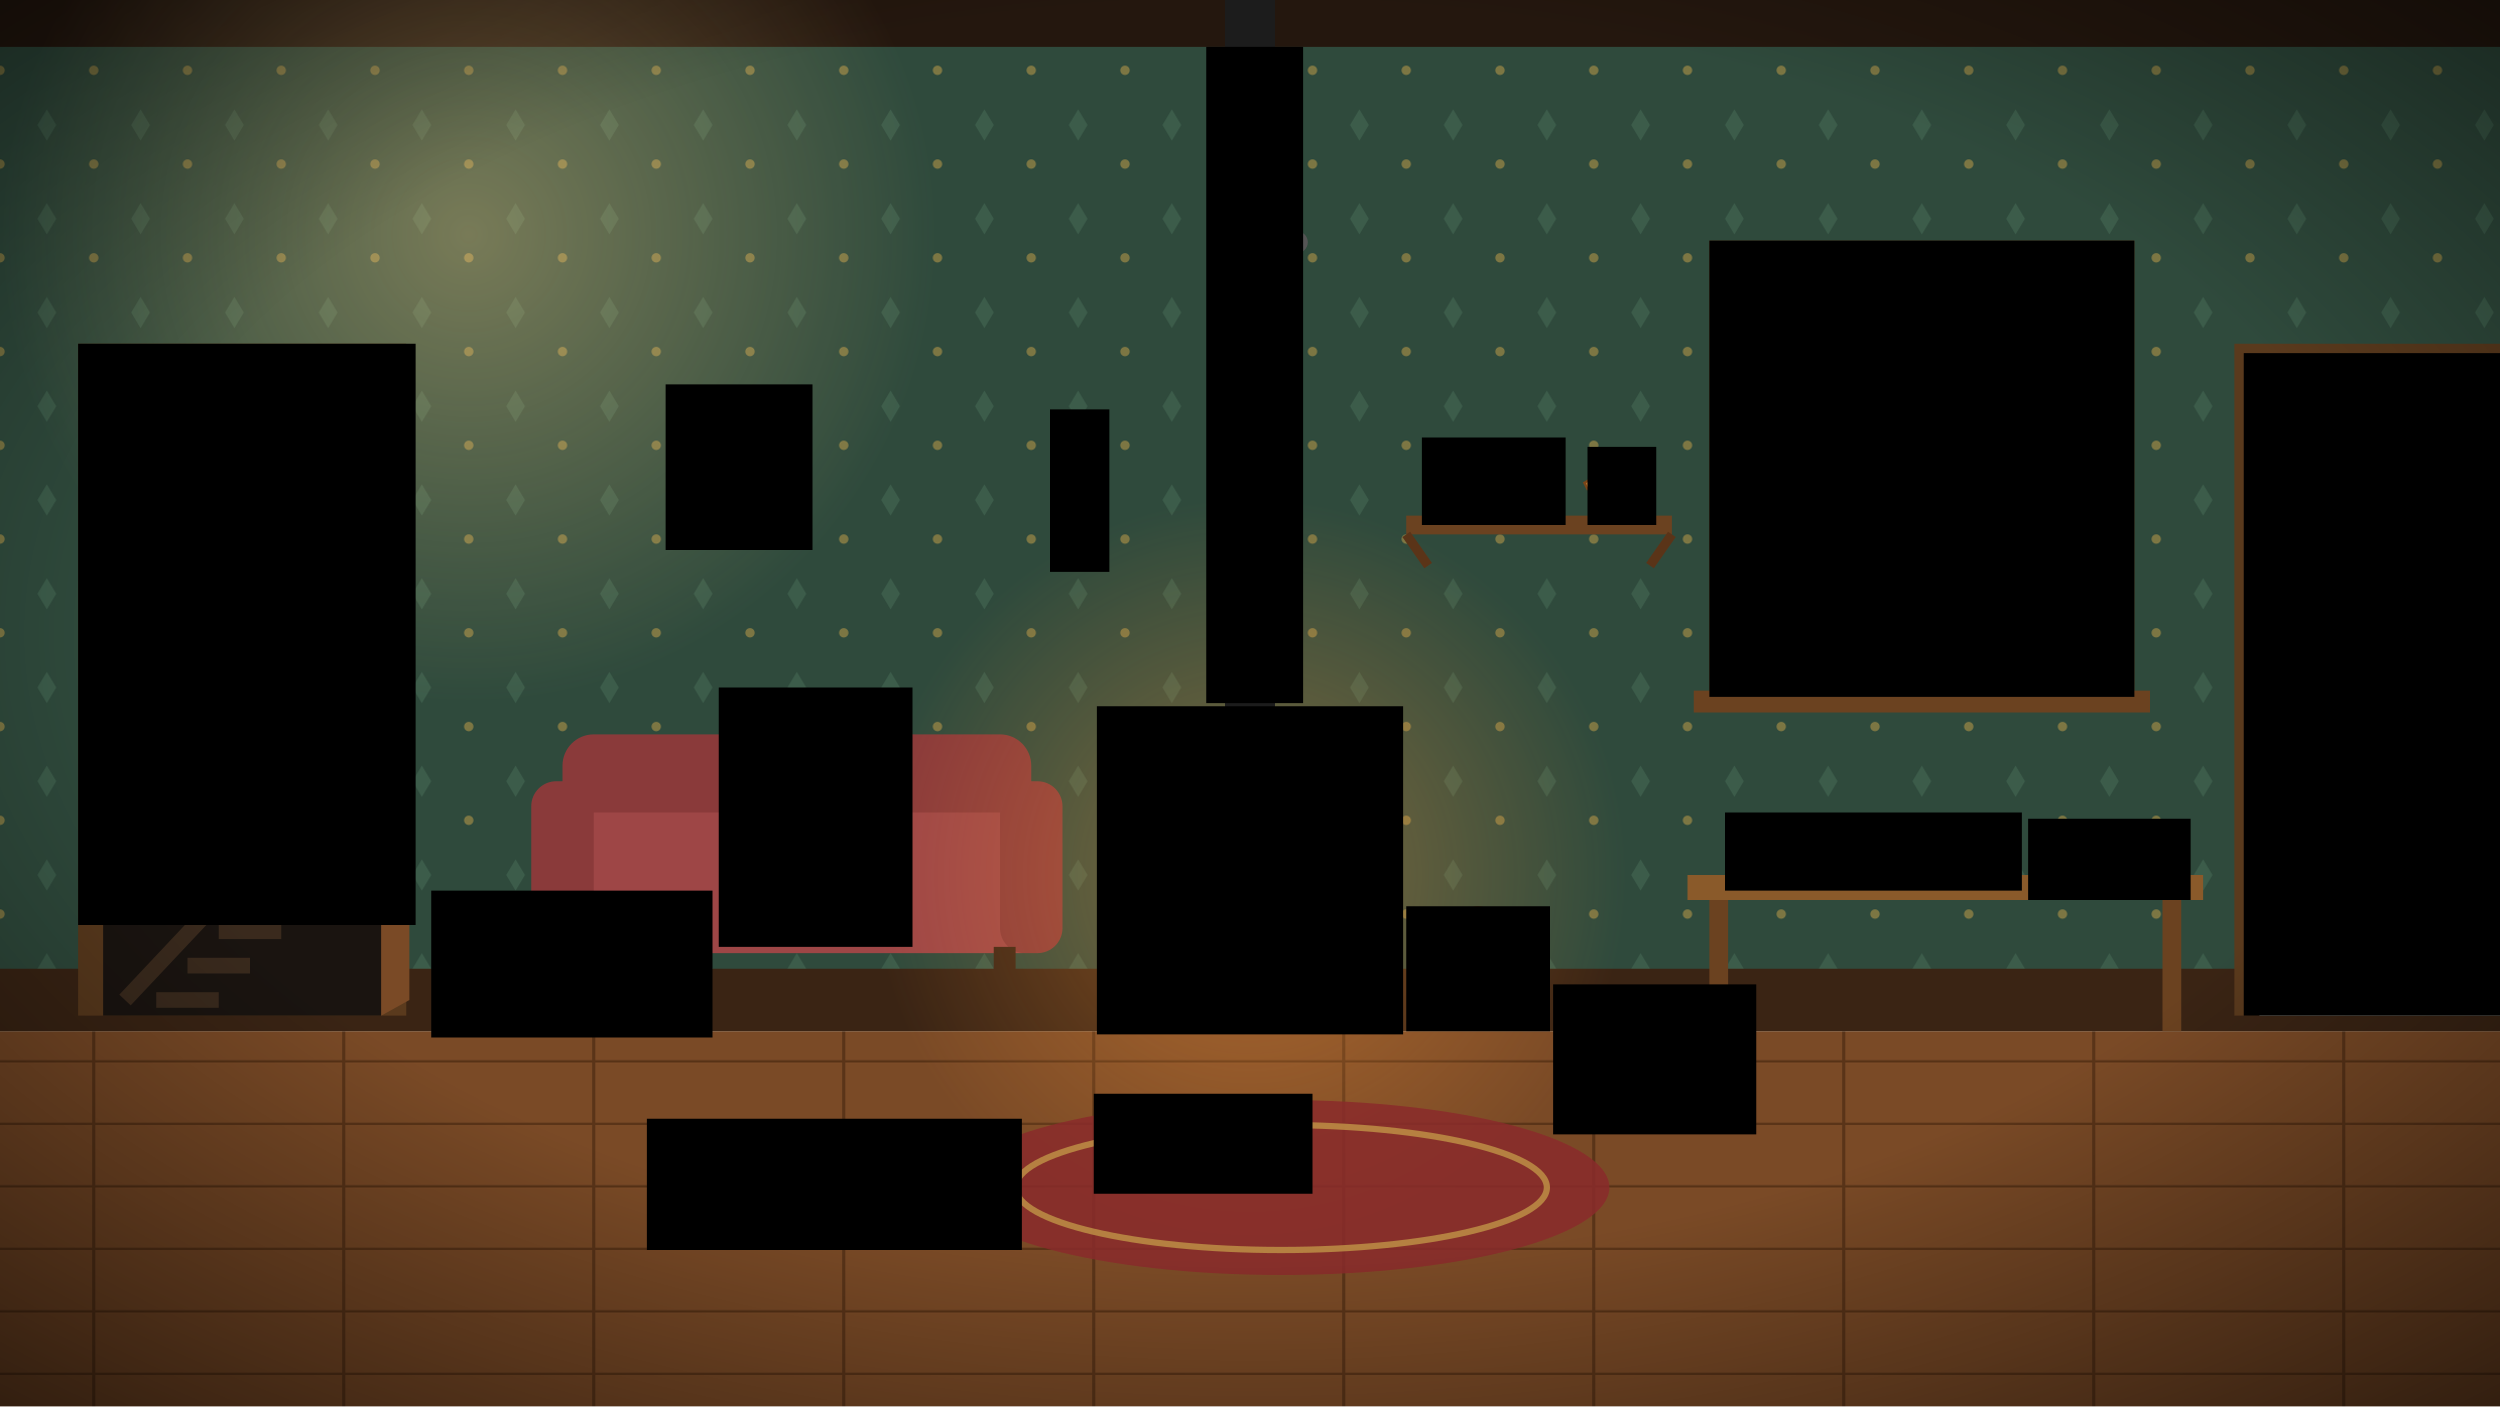
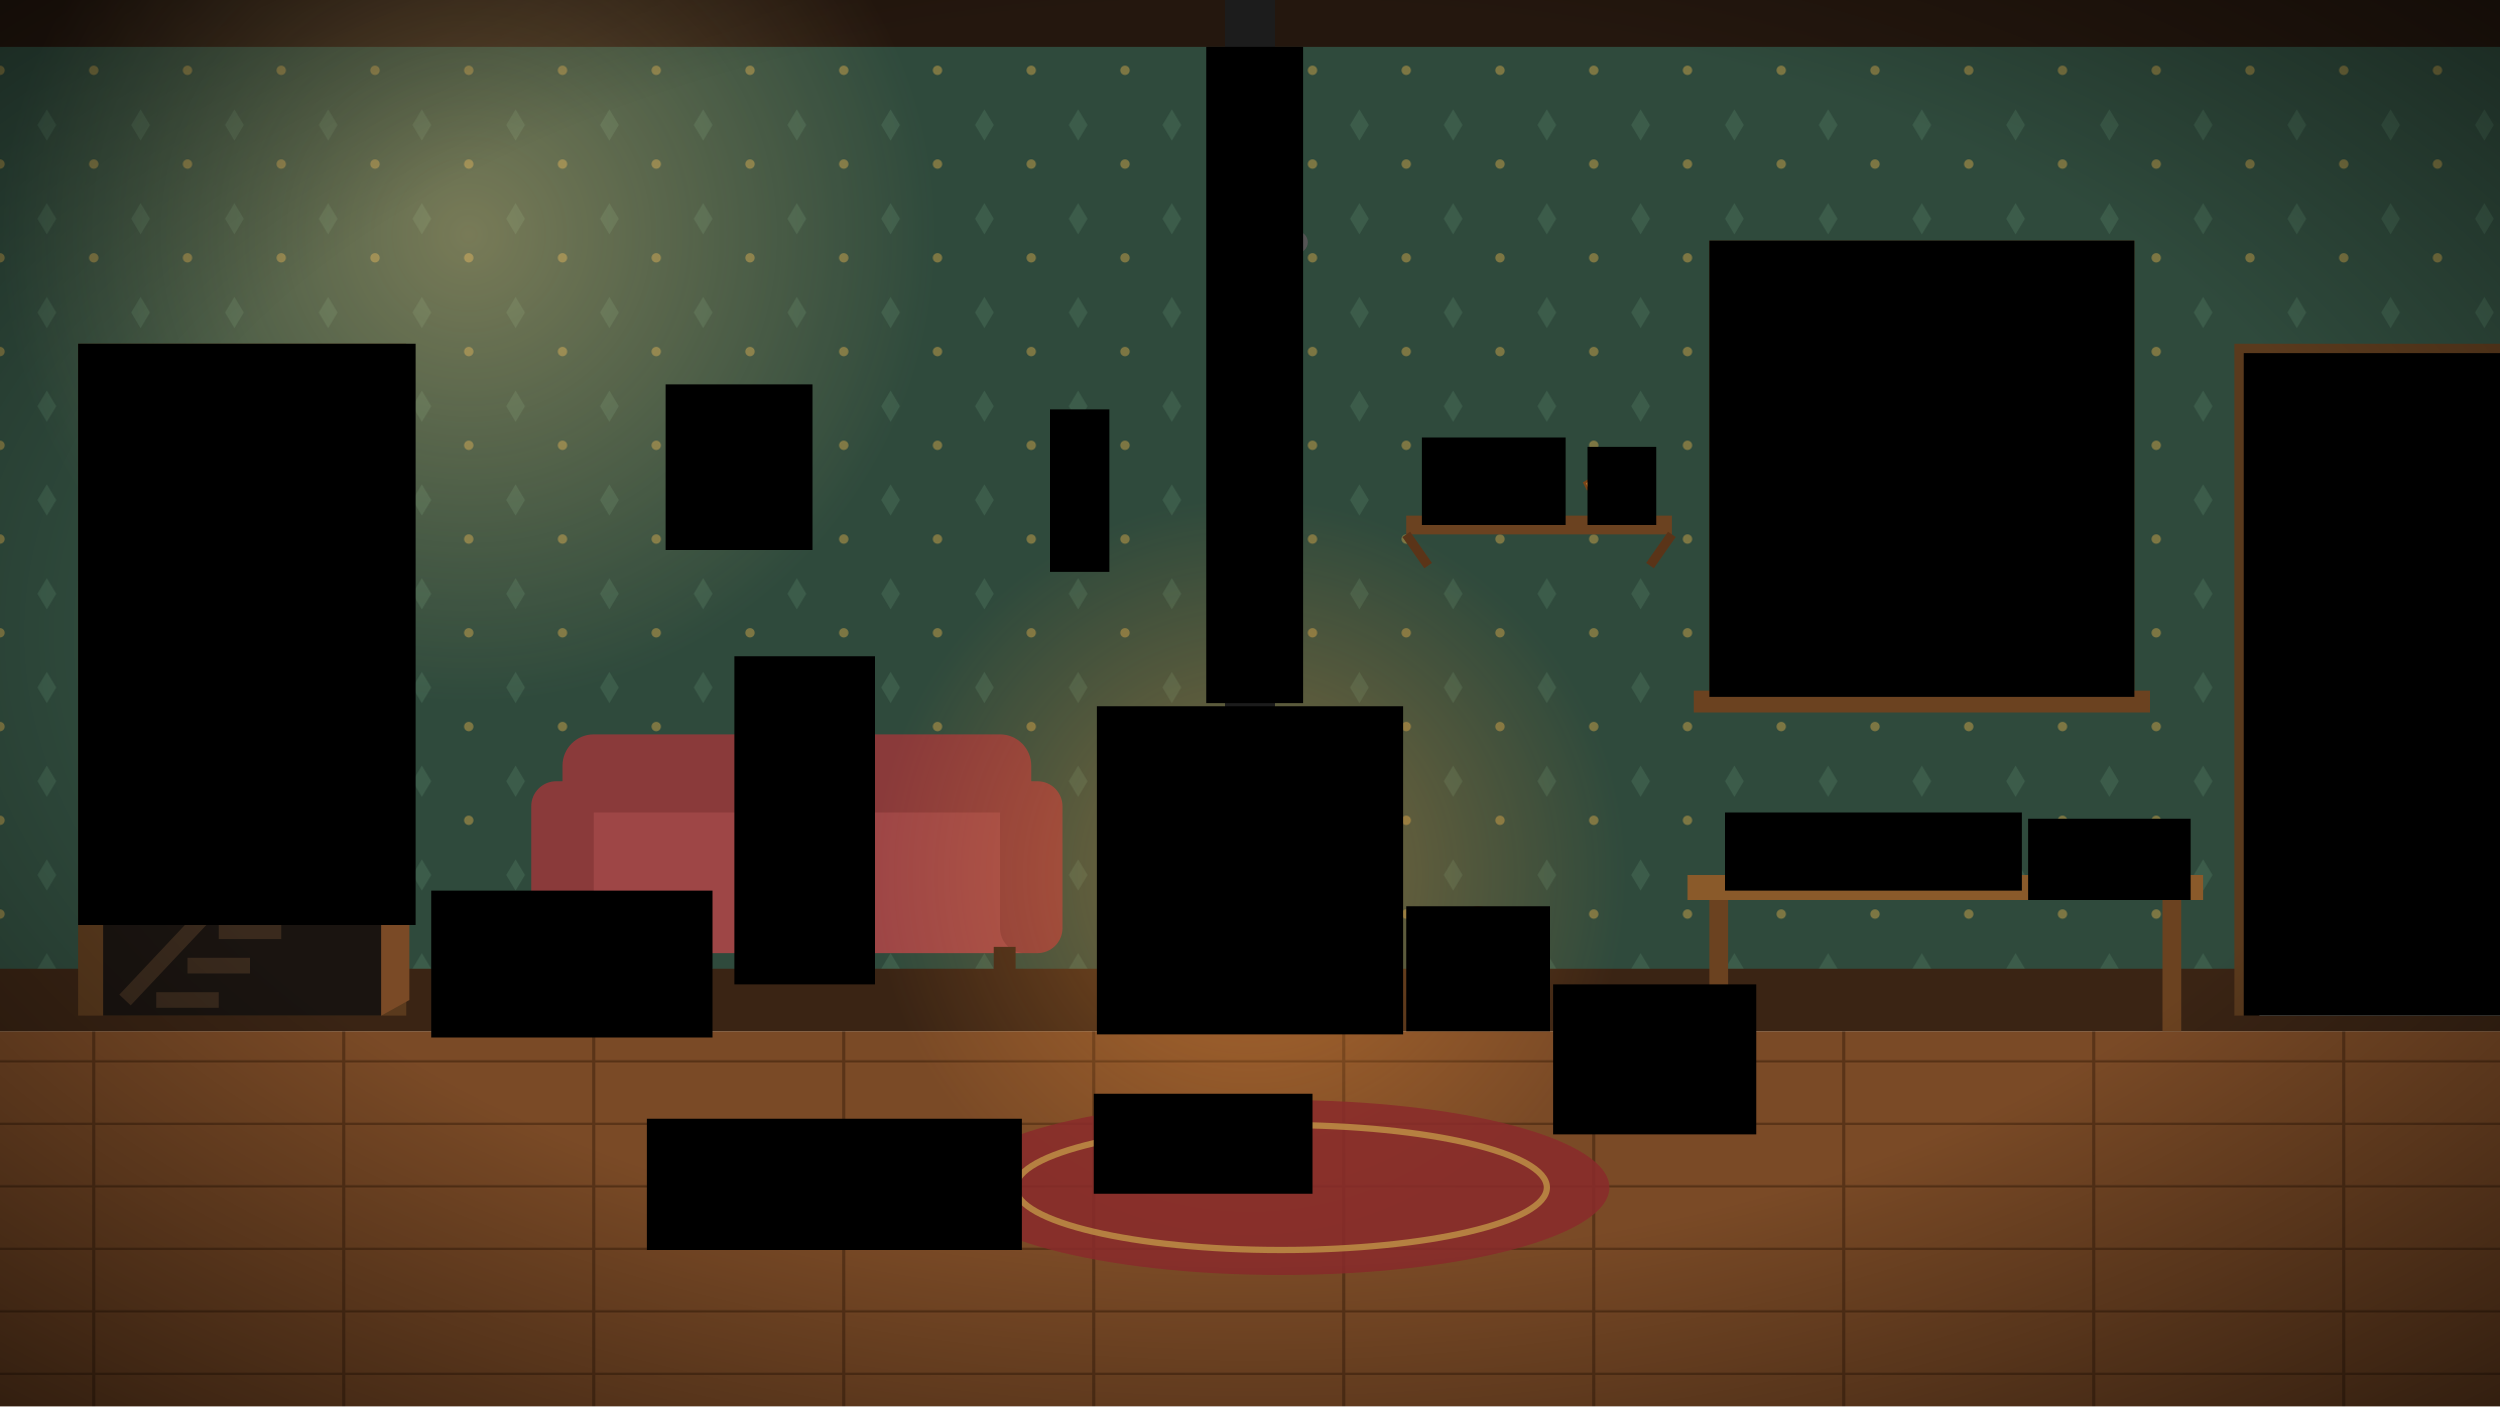
<svg xmlns="http://www.w3.org/2000/svg" class="scene" id="sc-kamer" viewBox="0 0 1600 900" preserveAspectRatio="xMidYMid slice" aria-label="De woonkamer met de houtkachel">
  <defs>
    <pattern id="wkPaper" width="60" height="60" patternUnits="userSpaceOnUse">
      <rect width="60" height="60" fill="#2f4a3c" />
      <path d="M30 10 l6 10 -6 10 -6 -10z" fill="#3c5c4a" />
      <circle cx="0" cy="45" r="3" fill="#c9a24a" opacity=".5" />
      <circle cx="60" cy="45" r="3" fill="#c9a24a" opacity=".5" />
    </pattern>
    <pattern id="wkFloor" width="160" height="40" patternUnits="userSpaceOnUse">
      <rect width="160" height="40" fill="#7a4a26" />
      <path d="M0 39.5 H160 M60 0 V40" stroke="#5a3418" stroke-width="2" />
    </pattern>
    <linearGradient id="wkNight" x1="0" y1="0" x2="0" y2="1">
      <stop offset="0" stop-color="#0b1330" />
      <stop offset="1" stop-color="#28345e" />
    </linearGradient>
    <radialGradient id="wkFireG" cx=".5" cy=".7" r=".6">
      <stop offset="0" stop-color="#ffe07a" />
      <stop offset=".45" stop-color="#ff8a2e" />
      <stop offset="1" stop-color="#a8240f" />
    </radialGradient>
    <radialGradient id="wkGlow" cx=".5" cy=".5" r=".5">
      <stop offset="0" stop-color="#ff9a3c" stop-opacity=".4" />
      <stop offset="1" stop-color="#ff9a3c" stop-opacity="0" />
    </radialGradient>
    <radialGradient id="wkLampG" cx=".5" cy=".5" r=".5">
      <stop offset="0" stop-color="#ffd58a" stop-opacity=".35" />
      <stop offset="1" stop-color="#ffd58a" stop-opacity="0" />
    </radialGradient>
    <radialGradient id="wkVign" cx=".5" cy=".45" r=".75">
      <stop offset=".6" stop-color="#000" stop-opacity="0" />
      <stop offset="1" stop-color="#000" stop-opacity=".6" />
    </radialGradient>
    <clipPath id="wkWinClip">
      <rect x="1110" y="170" width="240" height="260" />
    </clipPath>
  </defs>
  <rect width="1600" height="660" fill="url(#wkPaper)" />
  <rect y="620" width="1600" height="40" fill="#3a2414" />
  <rect y="660" width="1600" height="240" fill="url(#wkFloor)" />
  <rect width="1600" height="30" fill="#24170e" />
  <circle cx="300" cy="150" r="300" fill="url(#wkLampG)" />
  <rect x="50" y="220" width="210" height="430" fill="#5a3a1d" />
  <rect x="66" y="236" width="178" height="414" fill="#1a1410" />
  <g stroke="#3a2a1d" stroke-width="10">
    <path d="M80 640 L240 470 M100 640 H140 M120 618 H160 M140 596 H180 M160 574 H200 M180 552 H220 M200 530 H240" />
  </g>
  <path d="M244 236 L262 246 V640 L244 650 Z" fill="#7a4a26" />
  <circle cx="254" cy="450" r="5" fill="#f2c94c" />
  <g id="wk-rack">
    <rect x="280" y="600" width="170" height="8" fill="#6b4220" />
    <rect x="280" y="644" width="170" height="8" fill="#6b4220" />
    <rect x="280" y="600" width="8" height="58" fill="#5a3418" />
    <rect x="442" y="600" width="8" height="58" fill="#5a3418" />
    <path d="M296 600 q0 -16 14 -16 h12 q6 0 8 16z" fill="#4f9a4a" />
    <path d="M340 600 q0 -22 18 -22 h18 q8 0 12 22z" fill="#c4302b" />
    <path d="M396 600 q0 -26 20 -26 h20 q8 0 10 26z" fill="#2a2a2a" />
    <path d="M296 644 q0 -28 22 -28 h24 q10 0 14 28z" fill="#6b4220" />
    <path d="M370 644 q0 -18 16 -18 h18 q8 0 10 18z" fill="#1f4fa8" />
  </g>
  <rect x="430" y="250" width="86" height="98" fill="#fff" stroke="#999" stroke-width="2" />
  <rect x="430" y="250" width="86" height="22" fill="#c21f2b" />
  <text x="473" y="266" text-anchor="middle" font-family="Fredoka, sans-serif" font-size="13" fill="#fff">NOVEMBER</text>
  <g fill="#bbb">
    <rect x="440" y="282" width="10" height="8" />
    <rect x="456" y="282" width="10" height="8" />
    <rect x="472" y="282" width="10" height="8" />
    <rect x="488" y="282" width="10" height="8" />
    <rect x="440" y="298" width="10" height="8" />
    <rect x="456" y="298" width="10" height="8" />
    <rect x="488" y="298" width="10" height="8" />
    <rect x="440" y="314" width="10" height="8" />
    <rect x="456" y="314" width="10" height="8" />
    <rect x="472" y="314" width="10" height="8" />
    <rect x="488" y="314" width="10" height="8" />
    <rect x="440" y="330" width="10" height="8" />
  </g>
  <circle cx="477" cy="302" r="9" fill="none" stroke="#c21f2b" stroke-width="2.5" />
  <rect x="360" y="470" width="300" height="60" rx="20" fill="#8a3a3a" />
  <rect x="350" y="520" width="320" height="90" rx="16" fill="#9e4646" />
  <rect x="340" y="500" width="40" height="110" rx="16" fill="#8a3a3a" />
  <rect x="640" y="500" width="40" height="110" rx="16" fill="#8a3a3a" />
  <rect x="370" y="606" width="14" height="26" fill="#3a2414" />
  <rect x="636" y="606" width="14" height="26" fill="#3a2414" />
  <g id="wk-mama">
-     <path d="M470 600 q-6 -80 40 -86 q46 6 40 86z" fill="#2f6f7a" />
-     <rect x="520" y="560" width="60" height="30" rx="10" fill="#1f3a5a" />
-     <circle cx="510" cy="482" r="26" fill="#d9a07a" />
-     <path d="M482 486 q-4 -42 28 -40 q34 -2 28 40 q-4 -20 -28 -22 q-22 2 -28 22z" fill="#5a3418" />
-     <path d="M484 482 q-8 30 4 44 M536 482 q8 30 -4 44" stroke="#5a3418" stroke-width="8" fill="none" stroke-linecap="round" />
-     <circle cx="501" cy="482" r="2.6" fill="#2a1d18" />
-     <circle cx="519" cy="482" r="2.6" fill="#2a1d18" />
-     <path d="M502 494 q8 6 16 0" stroke="#7a3a2a" stroke-width="2.5" fill="none" />
-     <g class="wk-mug">
-       <rect x="548" y="536" width="22" height="26" rx="4" fill="#f3efe6" />
-       <path d="M570 542 q10 0 10 8 q0 8 -10 8" stroke="#f3efe6" stroke-width="4" fill="none" />
-       <path class="wk-steam" d="M556 530 q-6 -10 0 -18 q6 -8 0 -16" stroke="#fff" stroke-width="2" fill="none" opacity=".5" />
+     <g transform="translate(510 560) scale(1.0 1.0)">
+       <path d="M-24 -104 C-32 -80 -34 -62 -30 -50 L30 -50 C34 -62 32 -80 24 -104Z" fill="#5a3418" />
+       <path d="M-22 18 C-23 32 -22 44 -20 58 L-6 58 C-6 44 -5 32 -4 18Z" fill="#2b3f66" />
+       <path d="M22 18 C23 32 22 44 20 58 L6 58 C6 44 5 32 4 18Z" fill="#2b3f66" />
+       <path d="M-30 -12 C-34 6 -30 22 -13 24 C-6 25 -2 22 0 16 C2 22 6 25 13 24 C30 22 34 6 30 -12Z" fill="#2b3f66" stroke="#00000033" stroke-width="1.2" />
+       <ellipse cx="-13" cy="16" rx="10" ry="7" fill="#ffffff" opacity=".12" />
+       <ellipse cx="13" cy="16" rx="10" ry="7" fill="#ffffff" opacity=".12" />
+       <path d="M0 0 V16" stroke="#00000030" stroke-width="1.4" />
+       <path d="M-24 64 C-24 56 -16 54 -6 56 C-4 60 -4 64 -8 64Z" fill="#3a2a20" />
+       <path d="M24 64 C24 56 16 54 6 56 C4 60 4 64 8 64Z" fill="#3a2a20" />
+       <path d="M-28 -6 C-32 -40 -30 -66 -16 -74 C-8 -78 8 -78 16 -74 C30 -66 32 -40 28 -6Z" fill="#2f6f7a" stroke="#00000026" stroke-width="1.2" />
+       <path d="M-8 -76 Q0 -68 8 -76" stroke="#d79c7c" stroke-width="5" fill="none" />
+       <path d="M-24 -62 C-34 -44 -24 -30 -6 -34" stroke="#2f6f7a" stroke-width="12" fill="none" stroke-linecap="round" />
+       <path d="M24 -62 C34 -44 26 -32 10 -36" stroke="#2f6f7a" stroke-width="12" fill="none" stroke-linecap="round" />
+       <g class="wk-mug">
+         <rect x="-6" y="-50" width="18" height="20" rx="3" fill="#f3efe6" stroke="#cfc6b2" />
+         <path d="M12 -45 q8 0 8 6 q0 6 -8 6" stroke="#f3efe6" stroke-width="3" fill="none" />
+         <path d="M-2 -52 h10" stroke="#8a5a3a" stroke-width="2" />
+         <path class="wk-steam" d="M2 -56 q-5 -8 0 -14 q5 -6 0 -12" stroke="#fff" stroke-width="2" fill="none" opacity=".5" />
+       </g>
+       <ellipse cx="-6" cy="-36" rx="6" ry="6.6" fill="#f3c2a4" stroke="#d79c7c" stroke-width="0.84" />
+       <path d="M-7.2 -41.4 q5.4 -0.6 5.4 4.2" stroke="#d79c7c" stroke-width="0.84" fill="none" opacity=".6" />
+       <ellipse cx="12" cy="-36" rx="6" ry="6.6" fill="#f3c2a4" stroke="#d79c7c" stroke-width="0.84" />
+       <path d="M10.8 -41.4 q5.4 -0.6 5.4 4.2" stroke="#d79c7c" stroke-width="0.84" fill="none" opacity=".6" />
+       <rect x="-6" y="-84" width="12" height="10" fill="#d79c7c" />
+       <defs>
+         <radialGradient id="wkMSk" cx="0.42" cy="0.35" r="0.8">
+           <stop offset="0" stop-color="#f3c2a4" />
+           <stop offset="1" stop-color="#d79c7c" />
+         </radialGradient>
+       </defs>
+       <ellipse cx="-19.0" cy="-98.4" rx="4.0" ry="5.2" fill="#f3c2a4" stroke="#d79c7c" stroke-width="1.00" />
+       <ellipse cx="19.0" cy="-98.4" rx="4.0" ry="5.2" fill="#f3c2a4" stroke="#d79c7c" stroke-width="1.00" />
+       <ellipse cx="0" cy="-100" rx="20" ry="21.2" fill="url(#wkMSk)" stroke="#d79c7c" stroke-width="1.00" />
+       <ellipse cx="-7.2" cy="-100.4" rx="2.20" ry="3.00" fill="#2a1b14" />
+       <circle cx="-6.4" cy="-101.4" r="0.90" fill="#fff" />
+       <path d="M-10.4 -105.8 q3.2 -2.0 6.4 0.4" stroke="#2a1b14" stroke-width="1.60" fill="none" stroke-linecap="round" />
+       <ellipse cx="7.2" cy="-100.4" rx="2.20" ry="3.00" fill="#2a1b14" />
+       <circle cx="8.0" cy="-101.4" r="0.90" fill="#fff" />
+       <path d="M4.0 -105.8 q3.2 -2.0 6.4 0.4" stroke="#2a1b14" stroke-width="1.60" fill="none" stroke-linecap="round" />
+       <ellipse cx="-11.0" cy="-94.0" rx="3.4" ry="2.2" fill="#ee8f86" opacity=".55" />
+       <ellipse cx="11.0" cy="-94.0" rx="3.4" ry="2.2" fill="#ee8f86" opacity=".55" />
+       <ellipse cx="0" cy="-96.0" rx="2.8" ry="2.2" fill="#d79c7c" opacity=".7" />
+       <circle cx="-0.8" cy="-96.8" r="0.80" fill="#fff" opacity=".6" />
+       <path d="M-6.0 -90.4 q6.0 5.2 12.0 0" stroke="#8a3a2a" stroke-width="1.40" fill="none" stroke-linecap="round" />
+       <path d="M-21 -100 C-24 -126 -6 -128 2 -124 C14 -130 26 -120 21 -98 C14 -114 6 -112 -2 -116 C-10 -110 -16 -110 -21 -100Z" fill="#5a3418" />
+       <path d="M-20 -102 C-26 -84 -24 -66 -18 -56 M20 -102 C26 -84 24 -66 18 -56" stroke="#5a3418" stroke-width="7" fill="none" stroke-linecap="round" />
+       <path d="M-18 -44 q18 8 36 0" stroke="#ffffff55" stroke-width="2" fill="none" />
    </g>
  </g>
  <rect x="680" y="270" width="22" height="90" rx="10" fill="#f6ead2" stroke="#7a4a1f" stroke-width="3" />
  <rect x="688" y="300" width="6" height="48" fill="#c4302b" />
  <circle cx="691" cy="350" r="7" fill="#c4302b" />
  <circle cx="800" cy="560" r="240" fill="url(#wkGlow)" class="pulse" />
  <rect x="784" y="0" width="32" height="466" fill="#1c1c1c" />
  <rect x="780" y="150" width="40" height="10" rx="3" fill="#2e2e2e" />
  <circle cx="830" cy="155" r="7" fill="#555" />
  <path d="M820 155 h10" stroke="#555" stroke-width="4" />
  <rect x="706" y="456" width="188" height="18" rx="4" fill="#2a2a2a" />
  <rect x="720" y="470" width="160" height="176" rx="10" fill="#1d1d1d" />
  <rect x="742" y="496" width="116" height="100" rx="8" fill="#0d0805" stroke="#4a4a4a" stroke-width="5" />
  <g id="wk-fire">
    <rect x="760" y="572" width="80" height="14" rx="4" fill="#5a3418" />
    <rect x="766" y="562" width="70" height="12" rx="4" fill="#6b4220" transform="rotate(-6 800 568)" />
    <ellipse class="flame" cx="782" cy="562" rx="16" ry="30" fill="url(#wkFireG)" />
    <ellipse class="flame b" cx="806" cy="558" rx="18" ry="36" fill="url(#wkFireG)" />
    <ellipse class="flame" cx="828" cy="566" rx="13" ry="24" fill="url(#wkFireG)" />
  </g>
  <path d="M742 496 h116 v100 h-116z" fill="#fff" opacity=".06" />
  <rect x="730" y="610" width="140" height="22" rx="4" fill="#2a2a2a" />
  <rect x="728" y="644" width="14" height="16" fill="#1d1d1d" />
  <rect x="858" y="644" width="14" height="16" fill="#1d1d1d" />
  <path d="M906 600 h80 l-8 56 h-64z" fill="#8a5a2a" stroke="#5a3418" stroke-width="3" />
  <g fill="#9a6a3a" stroke="#5a3418" stroke-width="2">
    <circle cx="924" cy="598" r="10" />
    <circle cx="946" cy="592" r="11" />
    <circle cx="968" cy="598" r="10" />
  </g>
  <rect x="900" y="330" width="170" height="12" fill="#6b4220" />
  <path d="M900 342 l14 20 M1070 342 l-14 20" stroke="#5a3418" stroke-width="6" />
  <g id="wk-letters">
    <path d="M916 330 v-44 h26 a16 16 0 0 1 0 22 a16 16 0 0 1 0 22z" fill="#c21f2b" stroke="#7a1a16" stroke-width="2" />
    <path d="M954 330 l14 -46 h12 l14 46 h-12 l-3 -10 h-10 l-3 10z" fill="#1f4fa8" stroke="#123370" stroke-width="2" />
  </g>
  <g id="wk-koek">
    <path d="M1030 290 a8 8 0 0 1 8 8 a8 8 0 0 1 -2 5 l10 6 -2 4 -9 -3 2 8 5 10 -4 2 -8 -10 -8 10 -4 -2 5 -10 2 -8 -9 3 -2 -4 10 -6 a8 8 0 0 1 -2 -5 a8 8 0 0 1 8 -8z" fill="#b8742f" stroke="#7a4518" stroke-width="1.5" />
  </g>
  <rect x="1094" y="154" width="272" height="292" fill="#5a3a1d" />
  <g clip-path="url(#wkWinClip)">
    <rect x="1110" y="170" width="240" height="260" fill="url(#wkNight)" />
    <g fill="#fff">
      <circle class="tw" cx="1140" cy="200" r="2" />
      <circle class="tw b" cx="1200" cy="230" r="1.6" />
      <circle class="tw" cx="1320" cy="196" r="2" />
      <circle class="tw b" cx="1280" cy="250" r="1.4" />
      <circle class="tw" cx="1170" cy="270" r="1.4" />
    </g>
    <circle cx="1300" cy="240" r="30" fill="#f6efd0" />
    <g class="wk-rider">
      <path d="M0 0 q10 -8 20 -2 l6 -10 l4 4 l-4 8 q8 6 0 10 l-2 10 h-3 l0 -8 h-14 l-2 8 h-3 l0 -10 q-8 -4 -2 -10z M10 -10 l0 -10 q4 -6 8 0 v6z" fill="#0b1330" />
    </g>
    <path d="M1110 350 L1170 300 L1230 350 L1260 320 L1310 360 L1350 330 V430 H1110Z" fill="#0d1124" />
    <rect x="1150" y="290" width="14" height="30" fill="#0d1124" />
    <rect x="1296" y="316" width="12" height="26" fill="#0d1124" />
    <g fill="#f6d77a">
      <rect x="1130" y="380" width="12" height="14" />
      <rect x="1200" y="390" width="12" height="14" />
      <rect x="1280" y="384" width="12" height="14" />
    </g>
  </g>
  <path d="M1230 170 V430 M1110 300 H1350" stroke="#5a3a1d" stroke-width="10" />
  <rect x="1084" y="442" width="292" height="14" fill="#6b4220" />
  <rect x="1080" y="560" width="330" height="16" fill="#8a5a2a" />
  <rect x="1094" y="576" width="12" height="84" fill="#6b4220" />
  <rect x="1384" y="576" width="12" height="84" fill="#6b4220" />
  <rect x="1110" y="536" width="120" height="26" fill="#fffaf0" transform="rotate(-3 1170 549)" />
  <path d="M1132 544 q8 -18 16 0 M1180 540 l8 10 l8 -10" stroke="#c21f2b" stroke-width="3" fill="none" />
  <g transform="rotate(8 1250 548)">
    <rect x="1210" y="544" width="80" height="6" fill="#4f9a4a" />
    <rect x="1210" y="551" width="80" height="6" fill="#f2b631" />
    <rect x="1210" y="537" width="80" height="6" fill="#c21f2b" />
  </g>
  <rect x="1300" y="536" width="96" height="26" fill="#fffaf0" transform="rotate(4 1348 549)" />
  <path d="M1318 552 q-6 -14 6 -16 q16 -2 30 4 q10 6 2 12 q-14 6 -38 0z" fill="#e5cfa8" stroke="#8a6a4a" stroke-width="2" transform="rotate(4 1348 549)" />
  <rect x="1300" y="562" width="100" height="6" fill="#f2c94c" transform="rotate(4 1348 549)" />
  <rect x="1430" y="220" width="170" height="430" fill="#5a3a1d" />
  <rect x="1446" y="236" width="154" height="414" fill="#cfd6d0" />
  <rect x="1470" y="290" width="110" height="340" rx="8" fill="#eef2f3" stroke="#9aa1a8" stroke-width="3" />
  <path d="M1470 420 h110" stroke="#9aa1a8" stroke-width="3" />
  <rect x="1564" y="320" width="6" height="60" fill="#9aa1a8" />
  <rect x="1564" y="440" width="6" height="60" fill="#9aa1a8" />
  <rect x="1486" y="320" width="30" height="22" fill="#ffd27a" />
  <circle cx="1540" cy="350" r="9" fill="#c4302b" />
  <g id="wk-xylo">
    <path d="M470 740 L650 730 L650 790 L470 790Z" fill="#6b4220" />
    <g>
      <rect x="480" y="726" width="18" height="60" rx="3" fill="#e2483d" />
      <rect x="502" y="728" width="18" height="56" rx="3" fill="#ef8a2e" />
      <rect x="524" y="730" width="18" height="52" rx="3" fill="#f2c94c" />
      <rect x="546" y="732" width="18" height="48" rx="3" fill="#4f9a4a" />
      <rect x="568" y="734" width="18" height="44" rx="3" fill="#3aa0c8" />
      <rect x="590" y="736" width="18" height="40" rx="3" fill="#1f4fa8" />
      <rect x="612" y="738" width="18" height="36" rx="3" fill="#6a4fb0" />
      <rect x="632" y="740" width="16" height="32" rx="3" fill="#c73f6d" />
    </g>
    <rect x="420" y="760" width="44" height="34" fill="#fffaf0" transform="rotate(-10 442 777)" />
    <path d="M426 770 h32 M426 776 h32 M426 782 h32" stroke="#555" stroke-width="1" transform="rotate(-10 442 777)" />
  </g>
  <ellipse cx="820" cy="760" rx="210" ry="56" fill="#8a2a2a" opacity=".85" />
  <ellipse cx="820" cy="760" rx="170" ry="40" fill="none" stroke="#c9a24a" stroke-width="4" opacity=".7" />
  <g id="wk-cat" class="wk-breathe">
    <ellipse cx="760" cy="740" rx="44" ry="20" fill="#e08a3a" />
    <circle cx="726" cy="732" r="16" fill="#e08a3a" />
    <path d="M714 722 l2 -14 l8 10z M732 718 l6 -12 l4 14z" fill="#e08a3a" />
    <path d="M718 734 q4 3 8 0 M730 734 q4 3 8 0" stroke="#5a3418" stroke-width="2" fill="none" />
    <path d="M800 744 q30 4 26 -20" stroke="#e08a3a" stroke-width="9" fill="none" stroke-linecap="round" />
    <path d="M748 730 q8 -4 16 0 M770 728 q8 -4 16 0" stroke="#c46a20" stroke-width="3" fill="none" />
  </g>
  <g id="wk-shoe" style="display:none">
    <path d="M1000 720 q-4 -40 26 -42 h24 q10 0 12 18 l40 8 q16 4 14 16 z" fill="#4f9a4a" stroke="#2e6a2e" stroke-width="3" />
    <path d="M1030 690 l14 4 M1028 700 l16 4" stroke="#fff" stroke-width="3" />
    <g id="wk-carrot" style="display:none">
      <path d="M1050 690 l-30 -56 l12 -2z" fill="#e8902e" />
      <path d="M1020 634 l-8 -12 M1024 632 l2 -14 M1028 634 l10 -10" stroke="#4f9a4a" stroke-width="3" />
    </g>
    <g id="wk-drawing" style="display:none">
      <rect x="1062" y="640" width="40" height="50" fill="#fffaf0" stroke="#ccc" transform="rotate(10 1082 665)" />
      <path d="M1074 676 l4 -26 q6 -6 12 0 l4 26z" fill="#c21f2b" transform="rotate(10 1082 665)" />
    </g>
  </g>
  <rect width="1600" height="900" fill="url(#wkVign)" pointer-events="none" />
  <g>
    <rect class="hit" data-hs="deur" data-label="Trap naar boven (naar bed)" x="50" y="220" width="216" height="372" />
    <rect class="hit" data-hs="rek" data-label="Schoenenrek" x="276" y="570" width="180" height="94" />
    <rect class="hit" data-hs="kal" data-label="Kalender" x="426" y="246" width="94" height="106" />
-     <rect class="hit" data-hs="mama" data-label="Mama" x="460" y="440" width="124" height="166" />
+     <rect class="hit" data-hs="mama" data-label="Mama" x="470" y="420" width="90" height="210" />
    <rect class="hit" data-hs="thermo" data-label="Thermometer" x="672" y="262" width="38" height="104" />
    <rect class="hit" data-hs="kachel" data-label="Houtkachel" x="702" y="452" width="196" height="210" />
    <rect class="hit" data-hs="pijp" data-label="Kachelpijp naar de schoorsteen" x="772" y="30" width="62" height="420" />
    <rect class="hit" data-hs="letters" data-label="Chocoladeletters" x="910" y="280" width="92" height="56" />
    <rect class="hit" data-hs="koek" data-label="Speculaaspop" x="1016" y="286" width="44" height="50" id="hit-koek2" />
    <rect class="hit" data-hs="raam" data-label="Raam" x="1094" y="154" width="272" height="292" />
    <rect class="hit" data-hs="tekentafel" data-label="Tekenpapier en kleurpotloden" x="1104" y="520" width="190" height="50" />
    <rect class="hit" data-hs="voet" data-label="Papier met een voetafdruk" x="1298" y="524" width="104" height="52" />
    <rect class="hit" data-hs="keuken" data-label="Keuken" x="1436" y="226" width="164" height="424" />
    <rect class="hit" data-hs="xylo" data-label="Xylofoon met liedjesboek" x="414" y="716" width="240" height="84" />
    <rect class="hit" data-hs="kat" data-label="De kat" x="700" y="700" width="140" height="64" />
    <rect class="hit" data-hs="schoen" data-label="Je schoen" x="994" y="630" width="130" height="96" id="hit-shoe" />
    <rect class="hit" data-hs="hout" data-label="Houtmand" x="900" y="580" width="92" height="80" />
  </g>
</svg>
